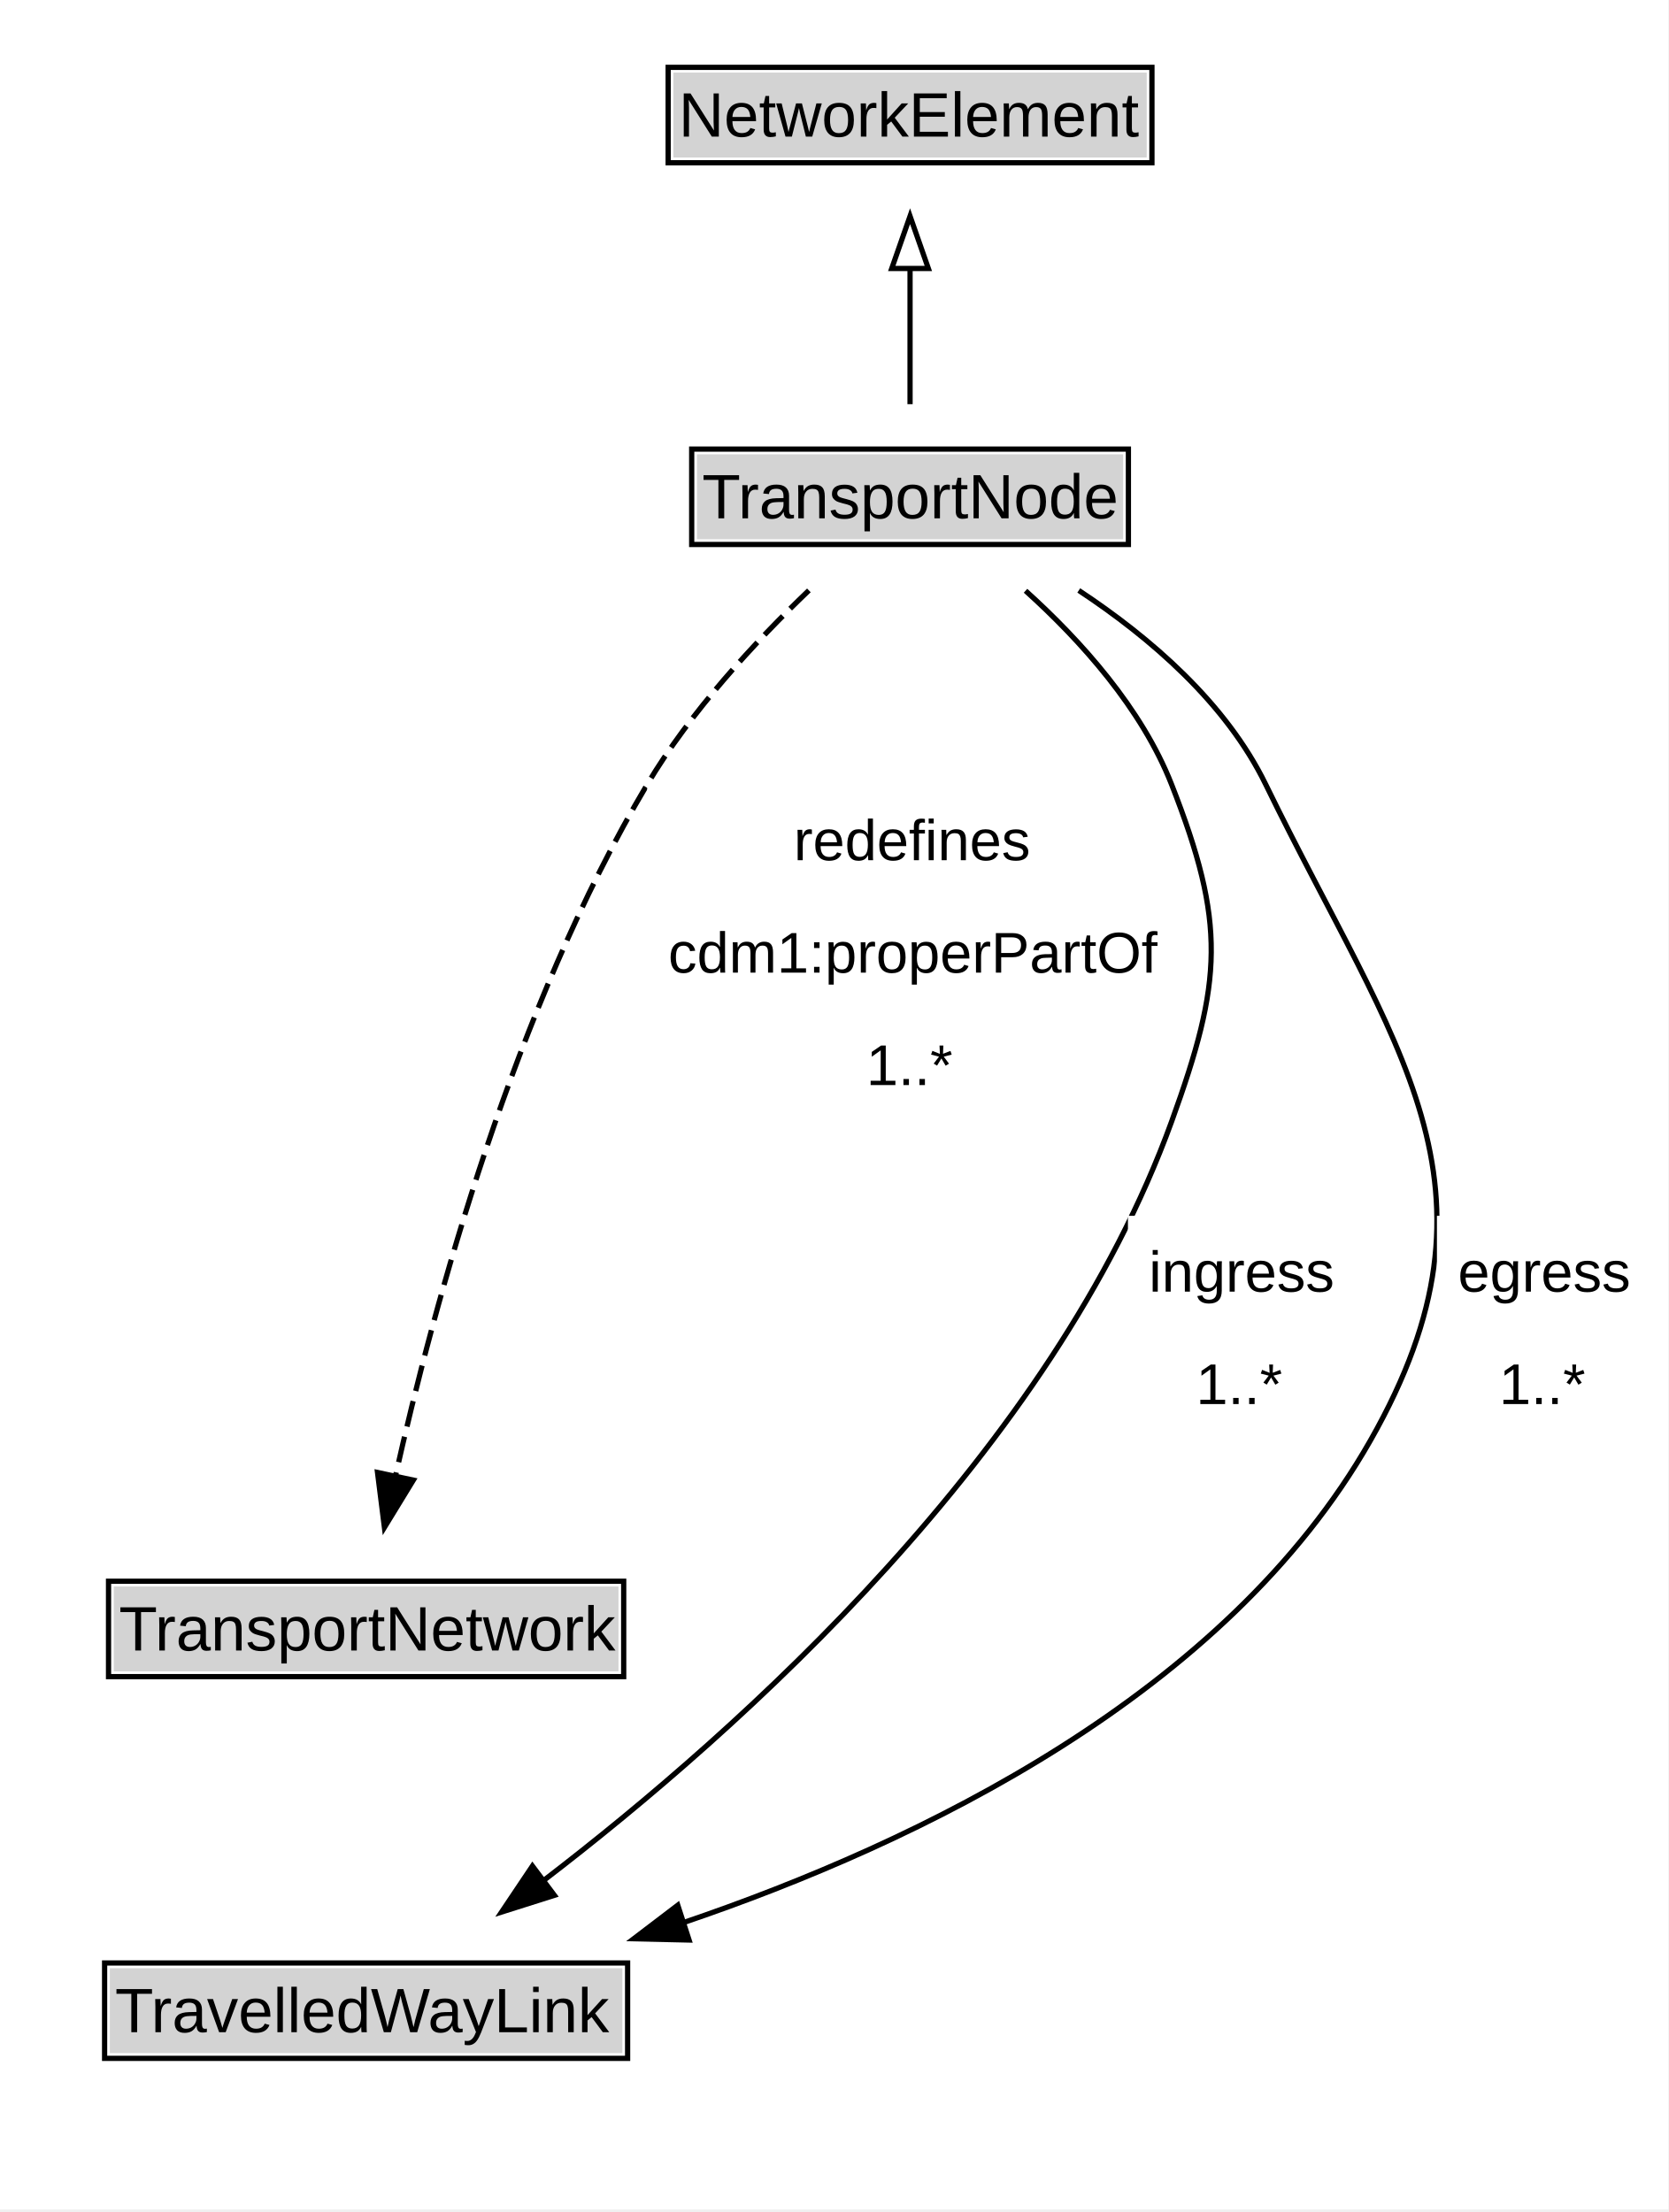
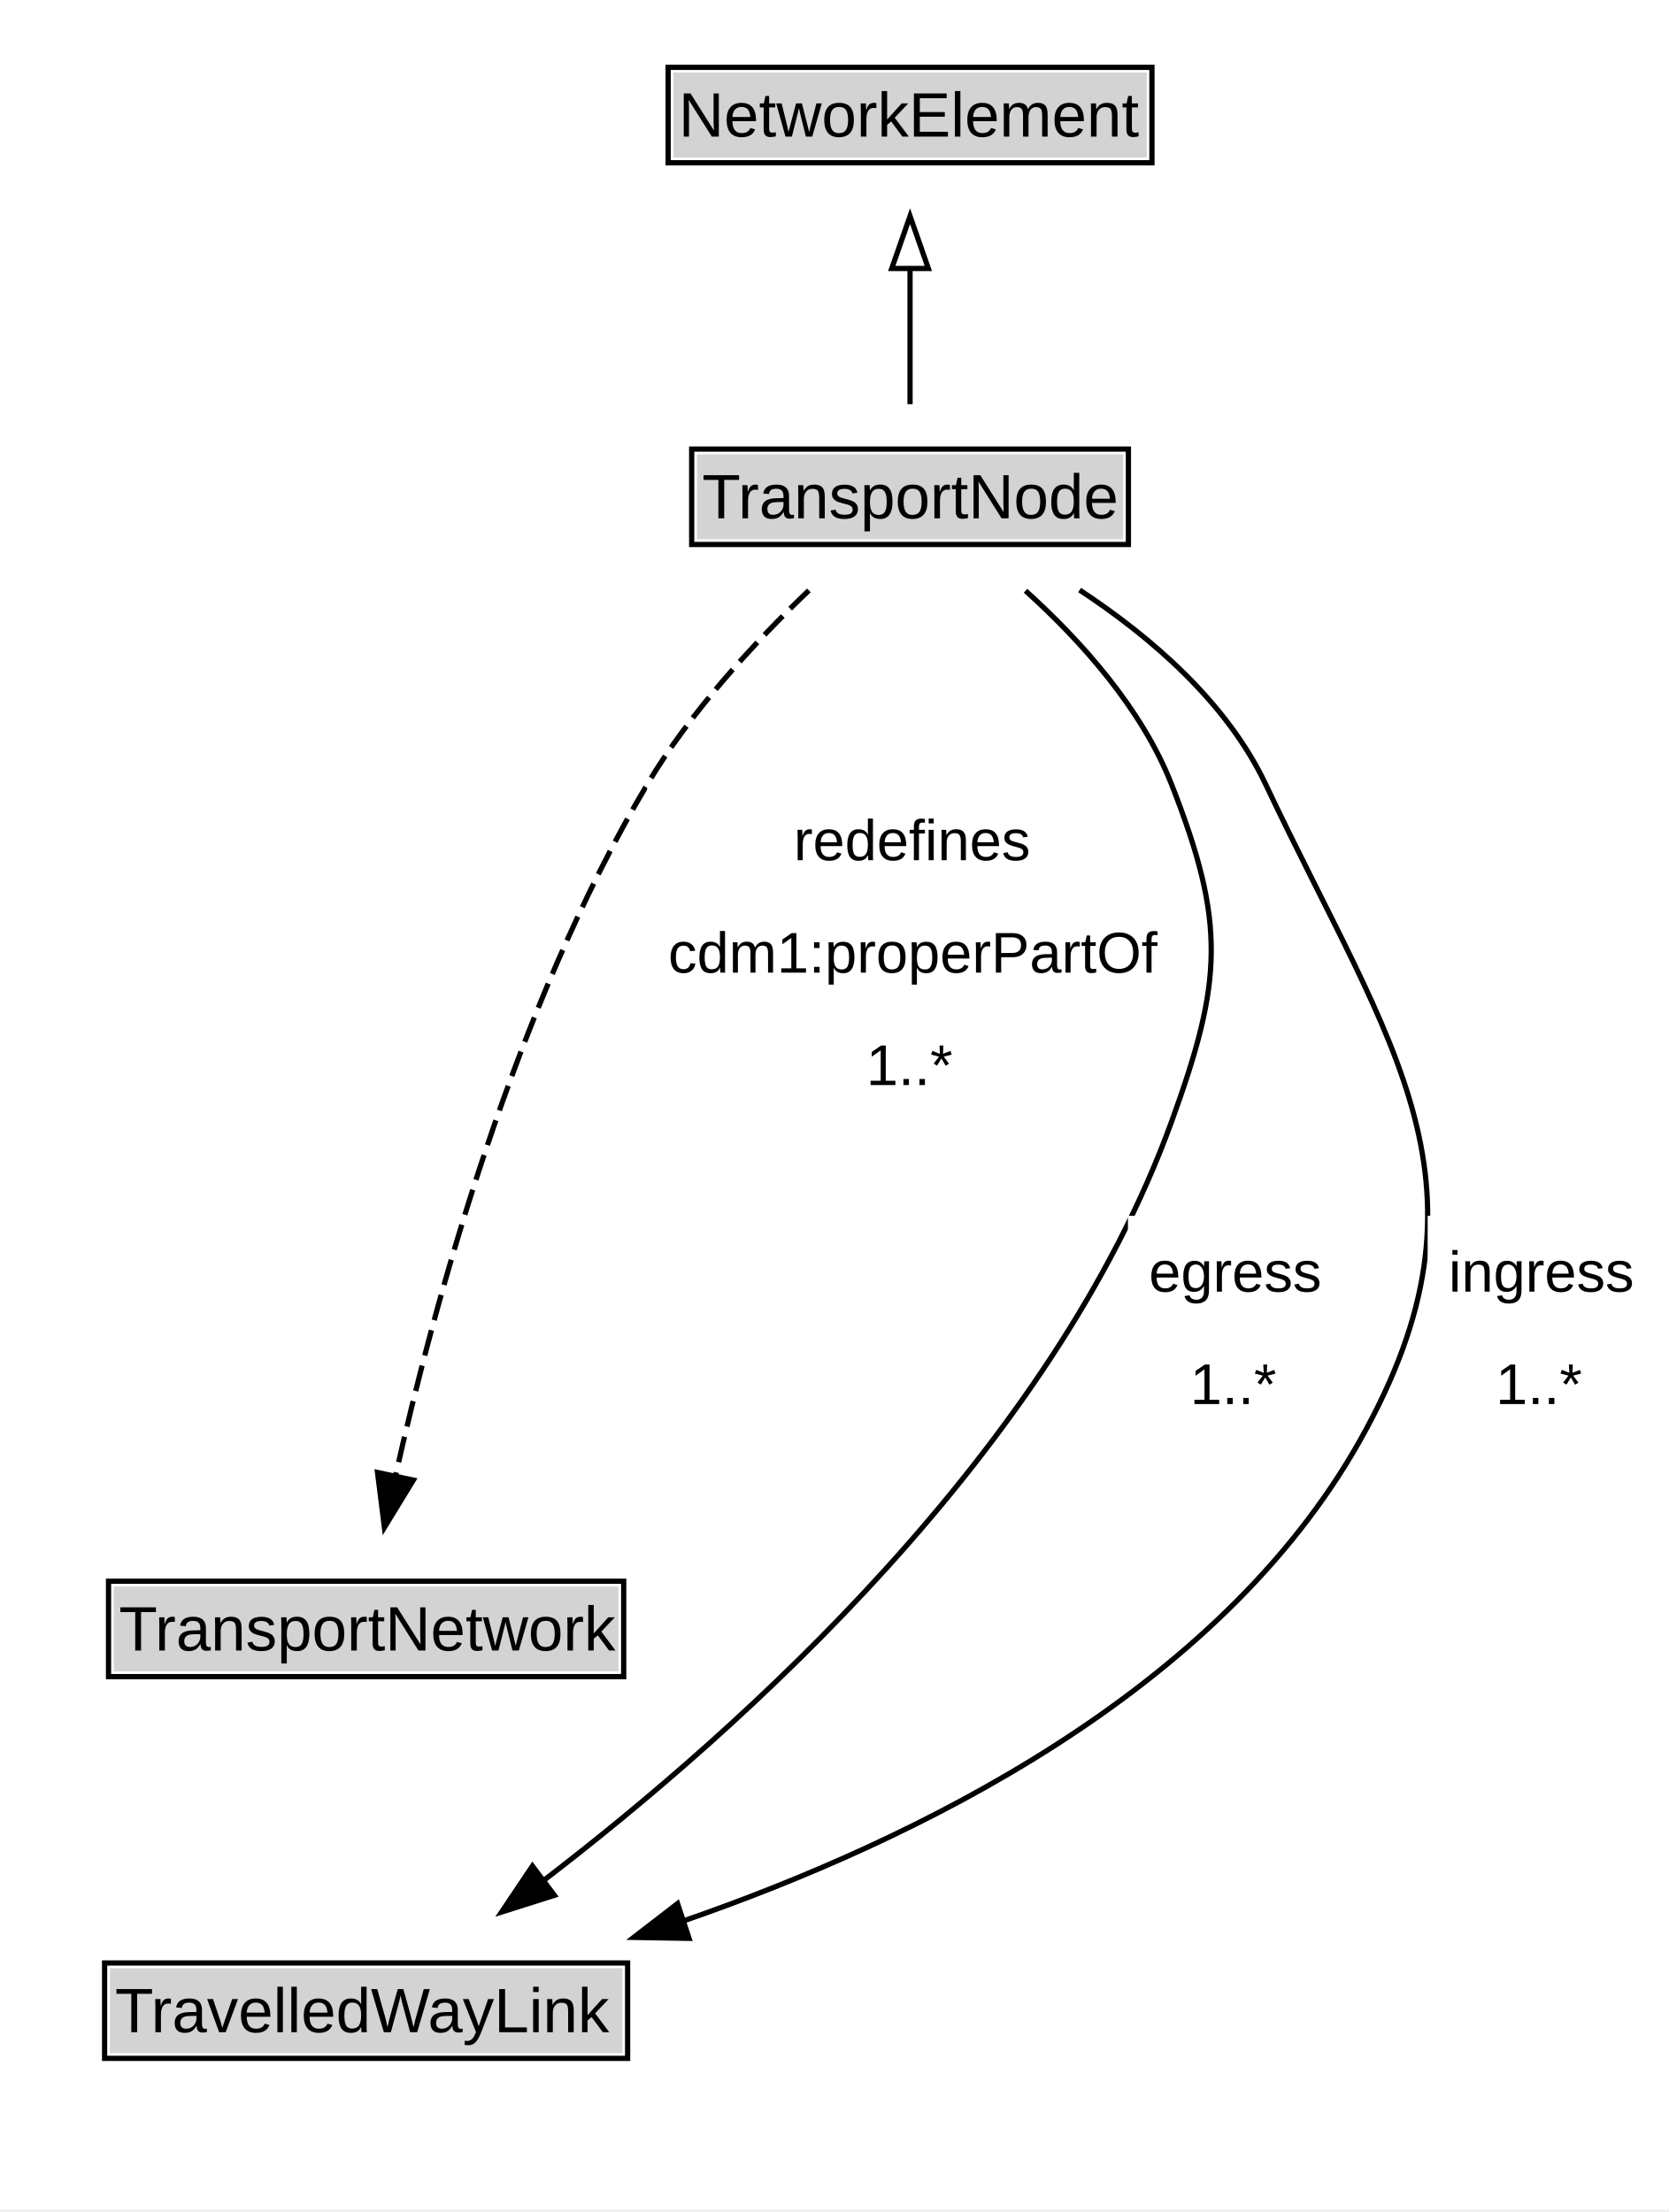
<svg xmlns="http://www.w3.org/2000/svg" xmlns:xlink="http://www.w3.org/1999/xlink" width="319pt" height="423pt" viewBox="0.00 0.00 319.00 423.00">
  <g id="graph0" class="graph" transform="scale(1 1) rotate(0) translate(4 418.5)">
-     <polygon fill="white" stroke="none" points="-4,4 -4,-418.5 314.99,-418.5 314.99,4 -4,4" />
+     <polygon fill="white" stroke="none" points="-4,4 -4,-418.5 315.47,-418.5 315.47,4 -4,4" />
    <g id="clust3" class="cluster">
</g>
    <g id="node1" class="node">
      <g id="a_node1">
        <a xlink:href="../NetworkElement" xlink:title="&lt;TABLE&gt;">
          <polygon fill="lightgray" stroke="none" points="124.75,-388.38 124.75,-404.62 215.25,-404.62 215.25,-388.38 124.75,-388.38" />
          <text xml:space="preserve" text-anchor="start" x="125.75" y="-392.38" font-family="Arial" font-size="12.00">NetworkElement</text>
          <polygon fill="none" stroke="black" points="123.75,-387.38 123.75,-405.62 216.25,-405.62 216.25,-387.38 123.75,-387.38" />
        </a>
      </g>
    </g>
    <g id="node2" class="node">
      <g id="a_node2">
        <a xlink:href="../TransportNode" xlink:title="&lt;TABLE&gt;">
          <polygon fill="lightgray" stroke="none" points="129.25,-315.38 129.25,-331.62 210.75,-331.62 210.75,-315.38 129.25,-315.38" />
          <text xml:space="preserve" text-anchor="start" x="130.25" y="-319.38" font-family="Arial" font-size="12.00">TransportNode</text>
          <polygon fill="none" stroke="black" points="128.25,-314.38 128.25,-332.62 211.75,-332.62 211.75,-314.38 128.25,-314.38" />
        </a>
      </g>
    </g>
    <g id="edge1" class="edge">
      <path fill="none" stroke="black" d="M170,-341.21C170,-348.97 170,-358.42 170,-367.24" />
      <polygon fill="none" stroke="black" points="166.5,-367.16 170,-377.16 173.5,-367.16 166.5,-367.16" />
    </g>
    <g id="node4" class="node">
      <g id="a_node4">
        <a xlink:href="../TransportNetwork" xlink:title="&lt;TABLE&gt;">
          <polygon fill="lightgray" stroke="none" points="17.75,-98.88 17.75,-115.12 114.25,-115.12 114.25,-98.88 17.75,-98.88" />
          <text xml:space="preserve" text-anchor="start" x="18.75" y="-102.88" font-family="Arial" font-size="12.00">TransportNetwork</text>
          <polygon fill="none" stroke="black" points="16.75,-97.88 16.75,-116.12 115.25,-116.12 115.25,-97.88 16.75,-97.88" />
        </a>
      </g>
    </g>
    <g id="edge7" class="edge">
      <path fill="none" stroke="black" stroke-dasharray="5,2" d="M150.66,-305.6C140.3,-295.67 127.99,-282.37 119.75,-268.5 94.34,-225.76 79.04,-169.39 71.58,-136.09" />
      <polygon fill="black" stroke="black" points="75.03,-135.46 69.5,-126.41 68.18,-136.92 75.03,-135.46" />
      <polygon fill="white" stroke="none" points="119.75,-204 119.75,-268.5 220,-268.5 220,-204 119.75,-204" />
      <text xml:space="preserve" text-anchor="start" x="147.75" y="-254" font-family="Arial" font-size="11.00">redefines</text>
      <text xml:space="preserve" text-anchor="start" x="123.75" y="-232.5" font-family="Arial" font-size="11.00">cdm1:properPartOf</text>
      <text xml:space="preserve" text-anchor="start" x="161.62" y="-211" font-family="Arial" font-size="11.00">1..*</text>
    </g>
    <g id="node5" class="node">
      <g id="a_node5">
        <a xlink:href="../TravelledWayLink" xlink:title="&lt;TABLE&gt;">
          <polygon fill="lightgray" stroke="none" points="17,-25.88 17,-42.12 115,-42.12 115,-25.88 17,-25.88" />
          <text xml:space="preserve" text-anchor="start" x="18" y="-29.88" font-family="Arial" font-size="12.00">TravelledWayLink</text>
          <polygon fill="none" stroke="black" points="16,-24.88 16,-43.12 116,-43.12 116,-24.88 16,-24.88" />
        </a>
      </g>
    </g>
    <g id="edge5" class="edge">
      <path fill="none" stroke="black" d="M192.08,-305.53C202.69,-295.96 214.31,-283.01 220,-268.5 230.46,-241.81 229.77,-230.95 220,-204 197.24,-141.22 137.88,-87.96 99.86,-58.83" />
      <polygon fill="black" stroke="black" points="102,-56.06 91.9,-52.86 97.8,-61.66 102,-56.06" />
-       <polygon fill="white" stroke="none" points="211.66,-143 211.66,-186 254.16,-186 254.16,-143 211.66,-143" />
-       <text xml:space="preserve" text-anchor="start" x="215.66" y="-171.5" font-family="Arial" font-size="11.00">ingress</text>
-       <text xml:space="preserve" text-anchor="start" x="224.66" y="-150" font-family="Arial" font-size="11.00">1..*</text>
+       <polygon fill="white" stroke="none" points="211.66,-143 211.66,-186 251.91,-186 251.91,-143 211.66,-143" />
+       <text xml:space="preserve" text-anchor="start" x="215.66" y="-171.5" font-family="Arial" font-size="11.00">egress</text>
+       <text xml:space="preserve" text-anchor="start" x="223.53" y="-150" font-family="Arial" font-size="11.00">1..*</text>
    </g>
    <g id="edge6" class="edge">
-       <path fill="none" stroke="black" d="M202.26,-305.59C215.92,-296.57 230.41,-284.09 238,-268.5 262.72,-217.72 285.95,-192.08 258,-143 230.38,-94.49 171.84,-66.19 126.61,-50.82" />
-       <polygon fill="black" stroke="black" points="127.75,-47.51 117.16,-47.75 125.59,-54.17 127.75,-47.51" />
-       <polygon fill="white" stroke="none" points="270.74,-143 270.74,-186 310.99,-186 310.99,-143 270.74,-143" />
-       <text xml:space="preserve" text-anchor="start" x="274.74" y="-171.5" font-family="Arial" font-size="11.00">egress</text>
-       <text xml:space="preserve" text-anchor="start" x="282.61" y="-150" font-family="Arial" font-size="11.00">1..*</text>
+       <path fill="none" stroke="black" d="M202.42,-305.67C216.12,-296.66 230.59,-284.17 238,-268.5 262.08,-217.56 283.64,-192.1 256,-143 228.92,-94.89 171.24,-66.58 126.5,-51.1" />
+       <polygon fill="black" stroke="black" points="127.75,-47.83 117.16,-48.01 125.55,-54.48 127.75,-47.83" />
+       <polygon fill="white" stroke="none" points="268.97,-143 268.97,-186 311.47,-186 311.47,-143 268.97,-143" />
+       <text xml:space="preserve" text-anchor="start" x="272.97" y="-171.5" font-family="Arial" font-size="11.00">ingress</text>
+       <text xml:space="preserve" text-anchor="start" x="281.97" y="-150" font-family="Arial" font-size="11.00">1..*</text>
    </g>
  </g>
</svg>
